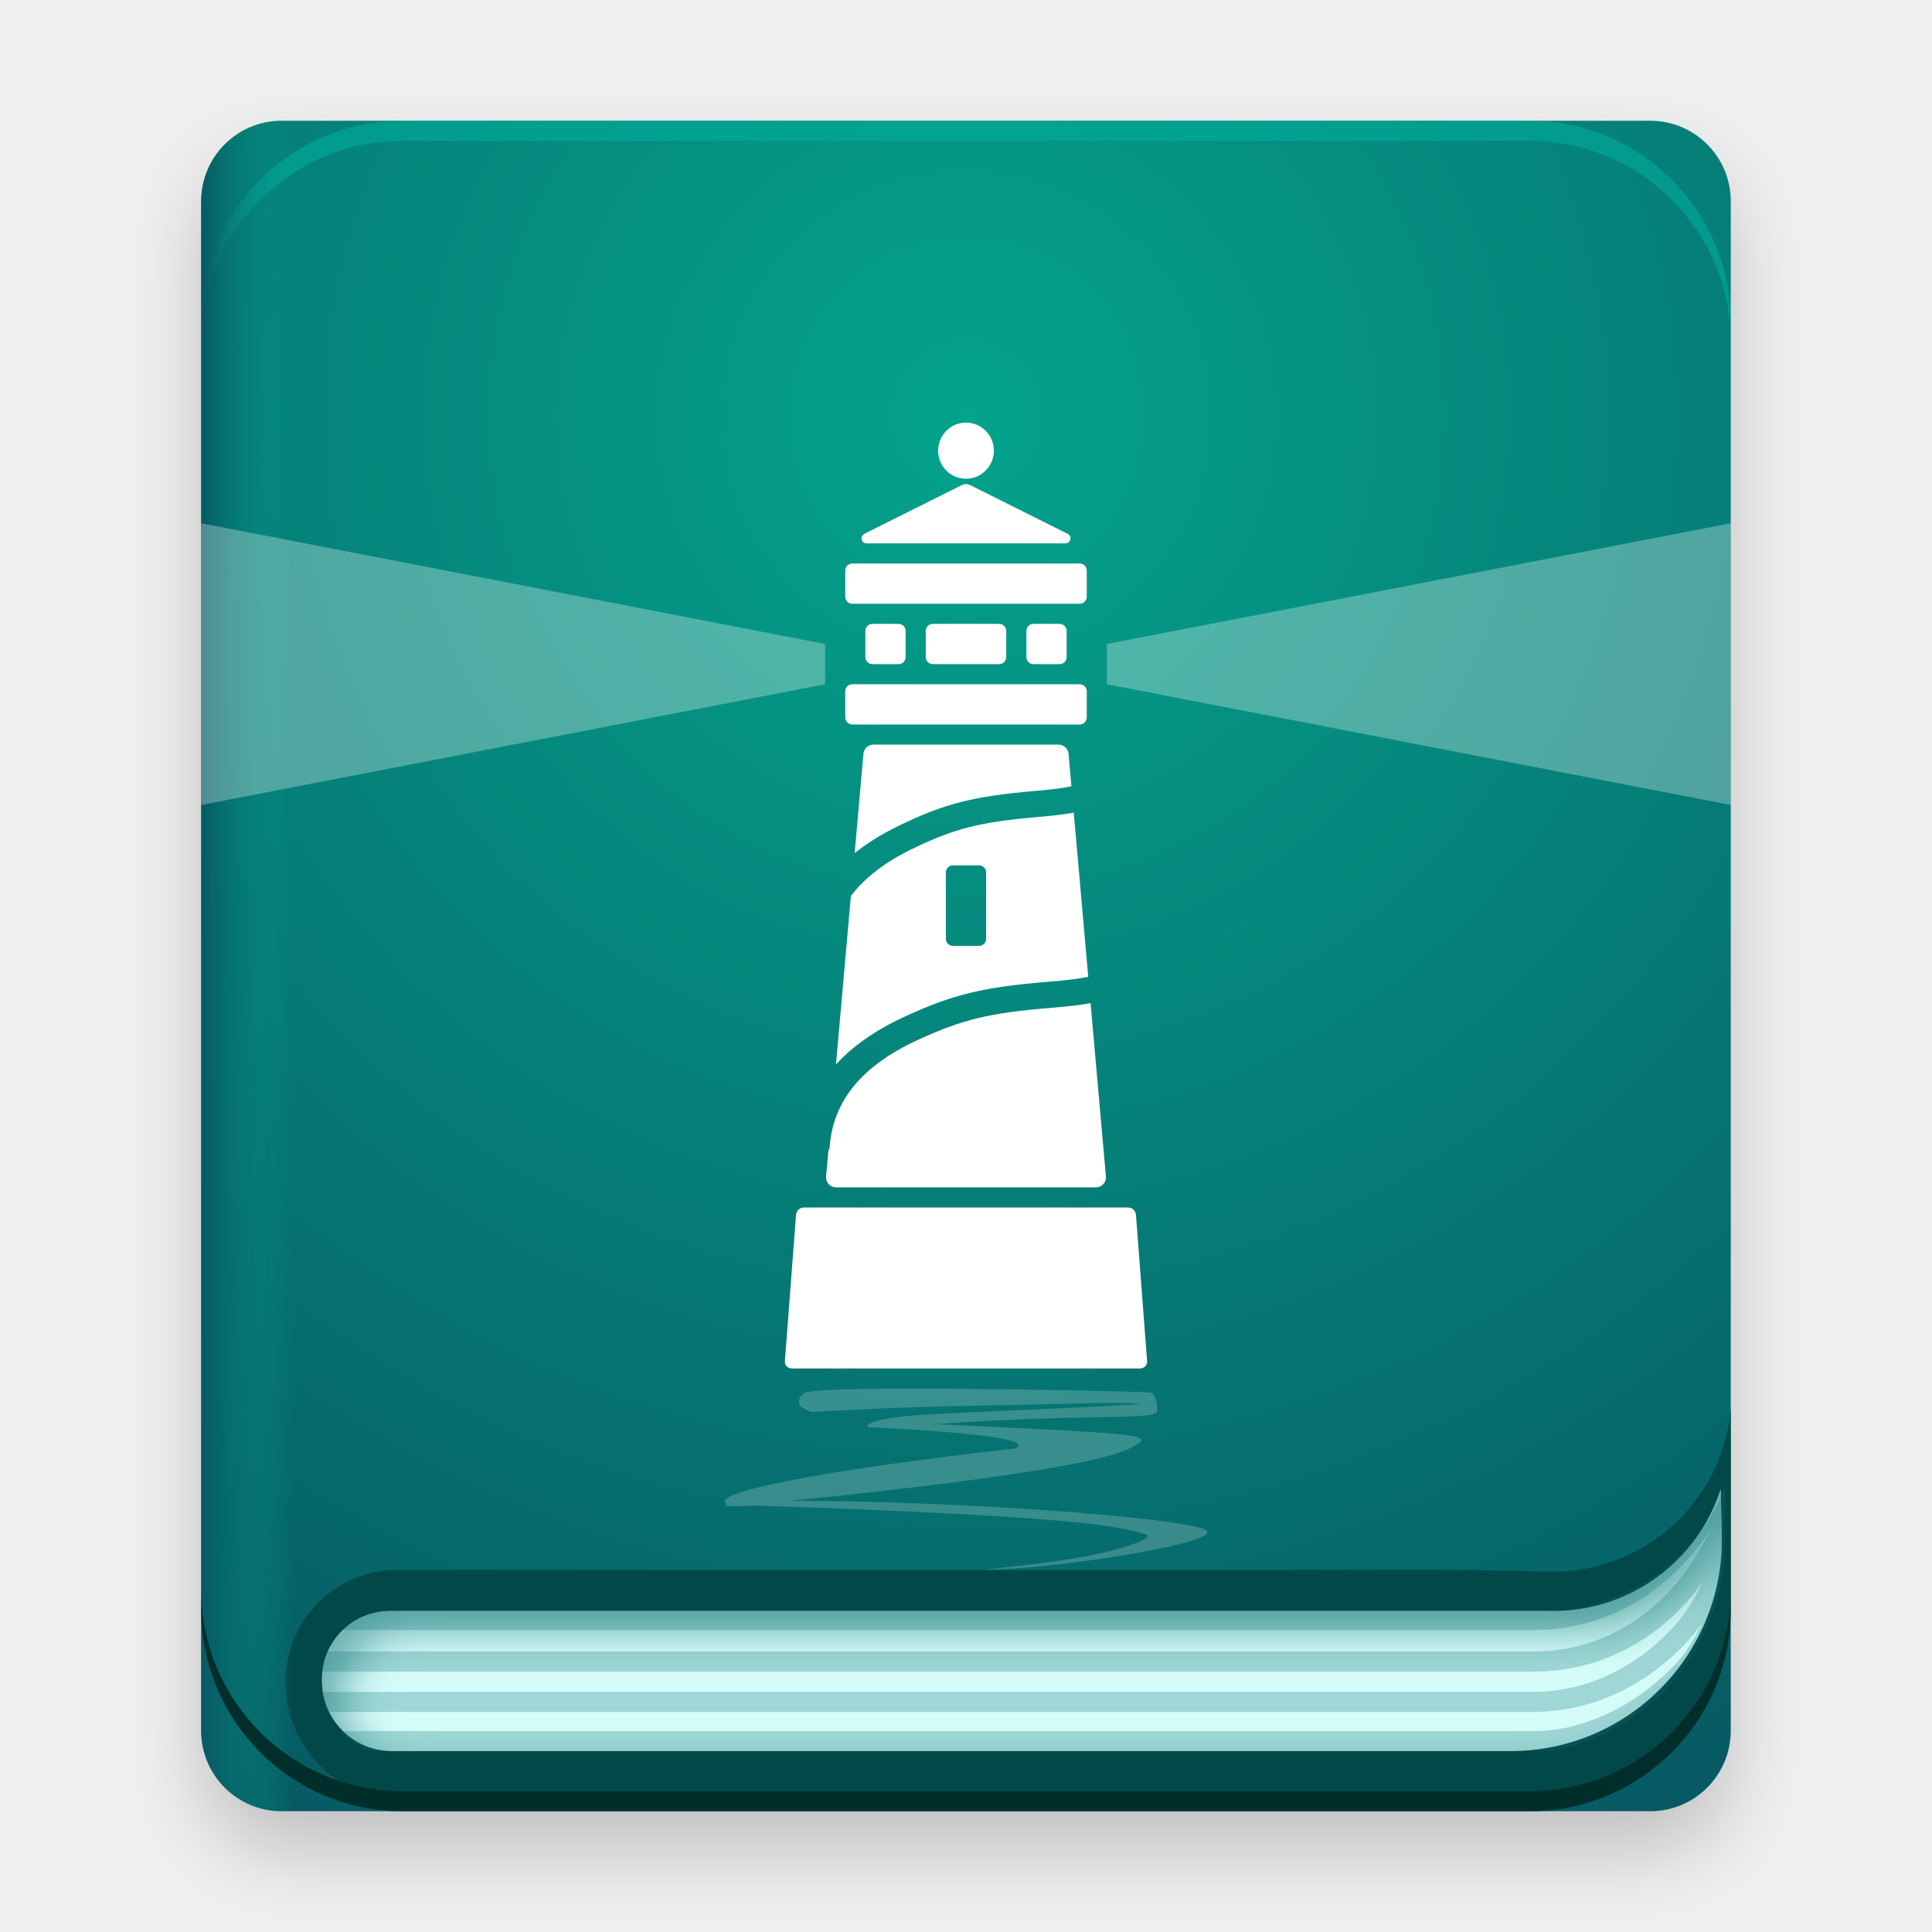
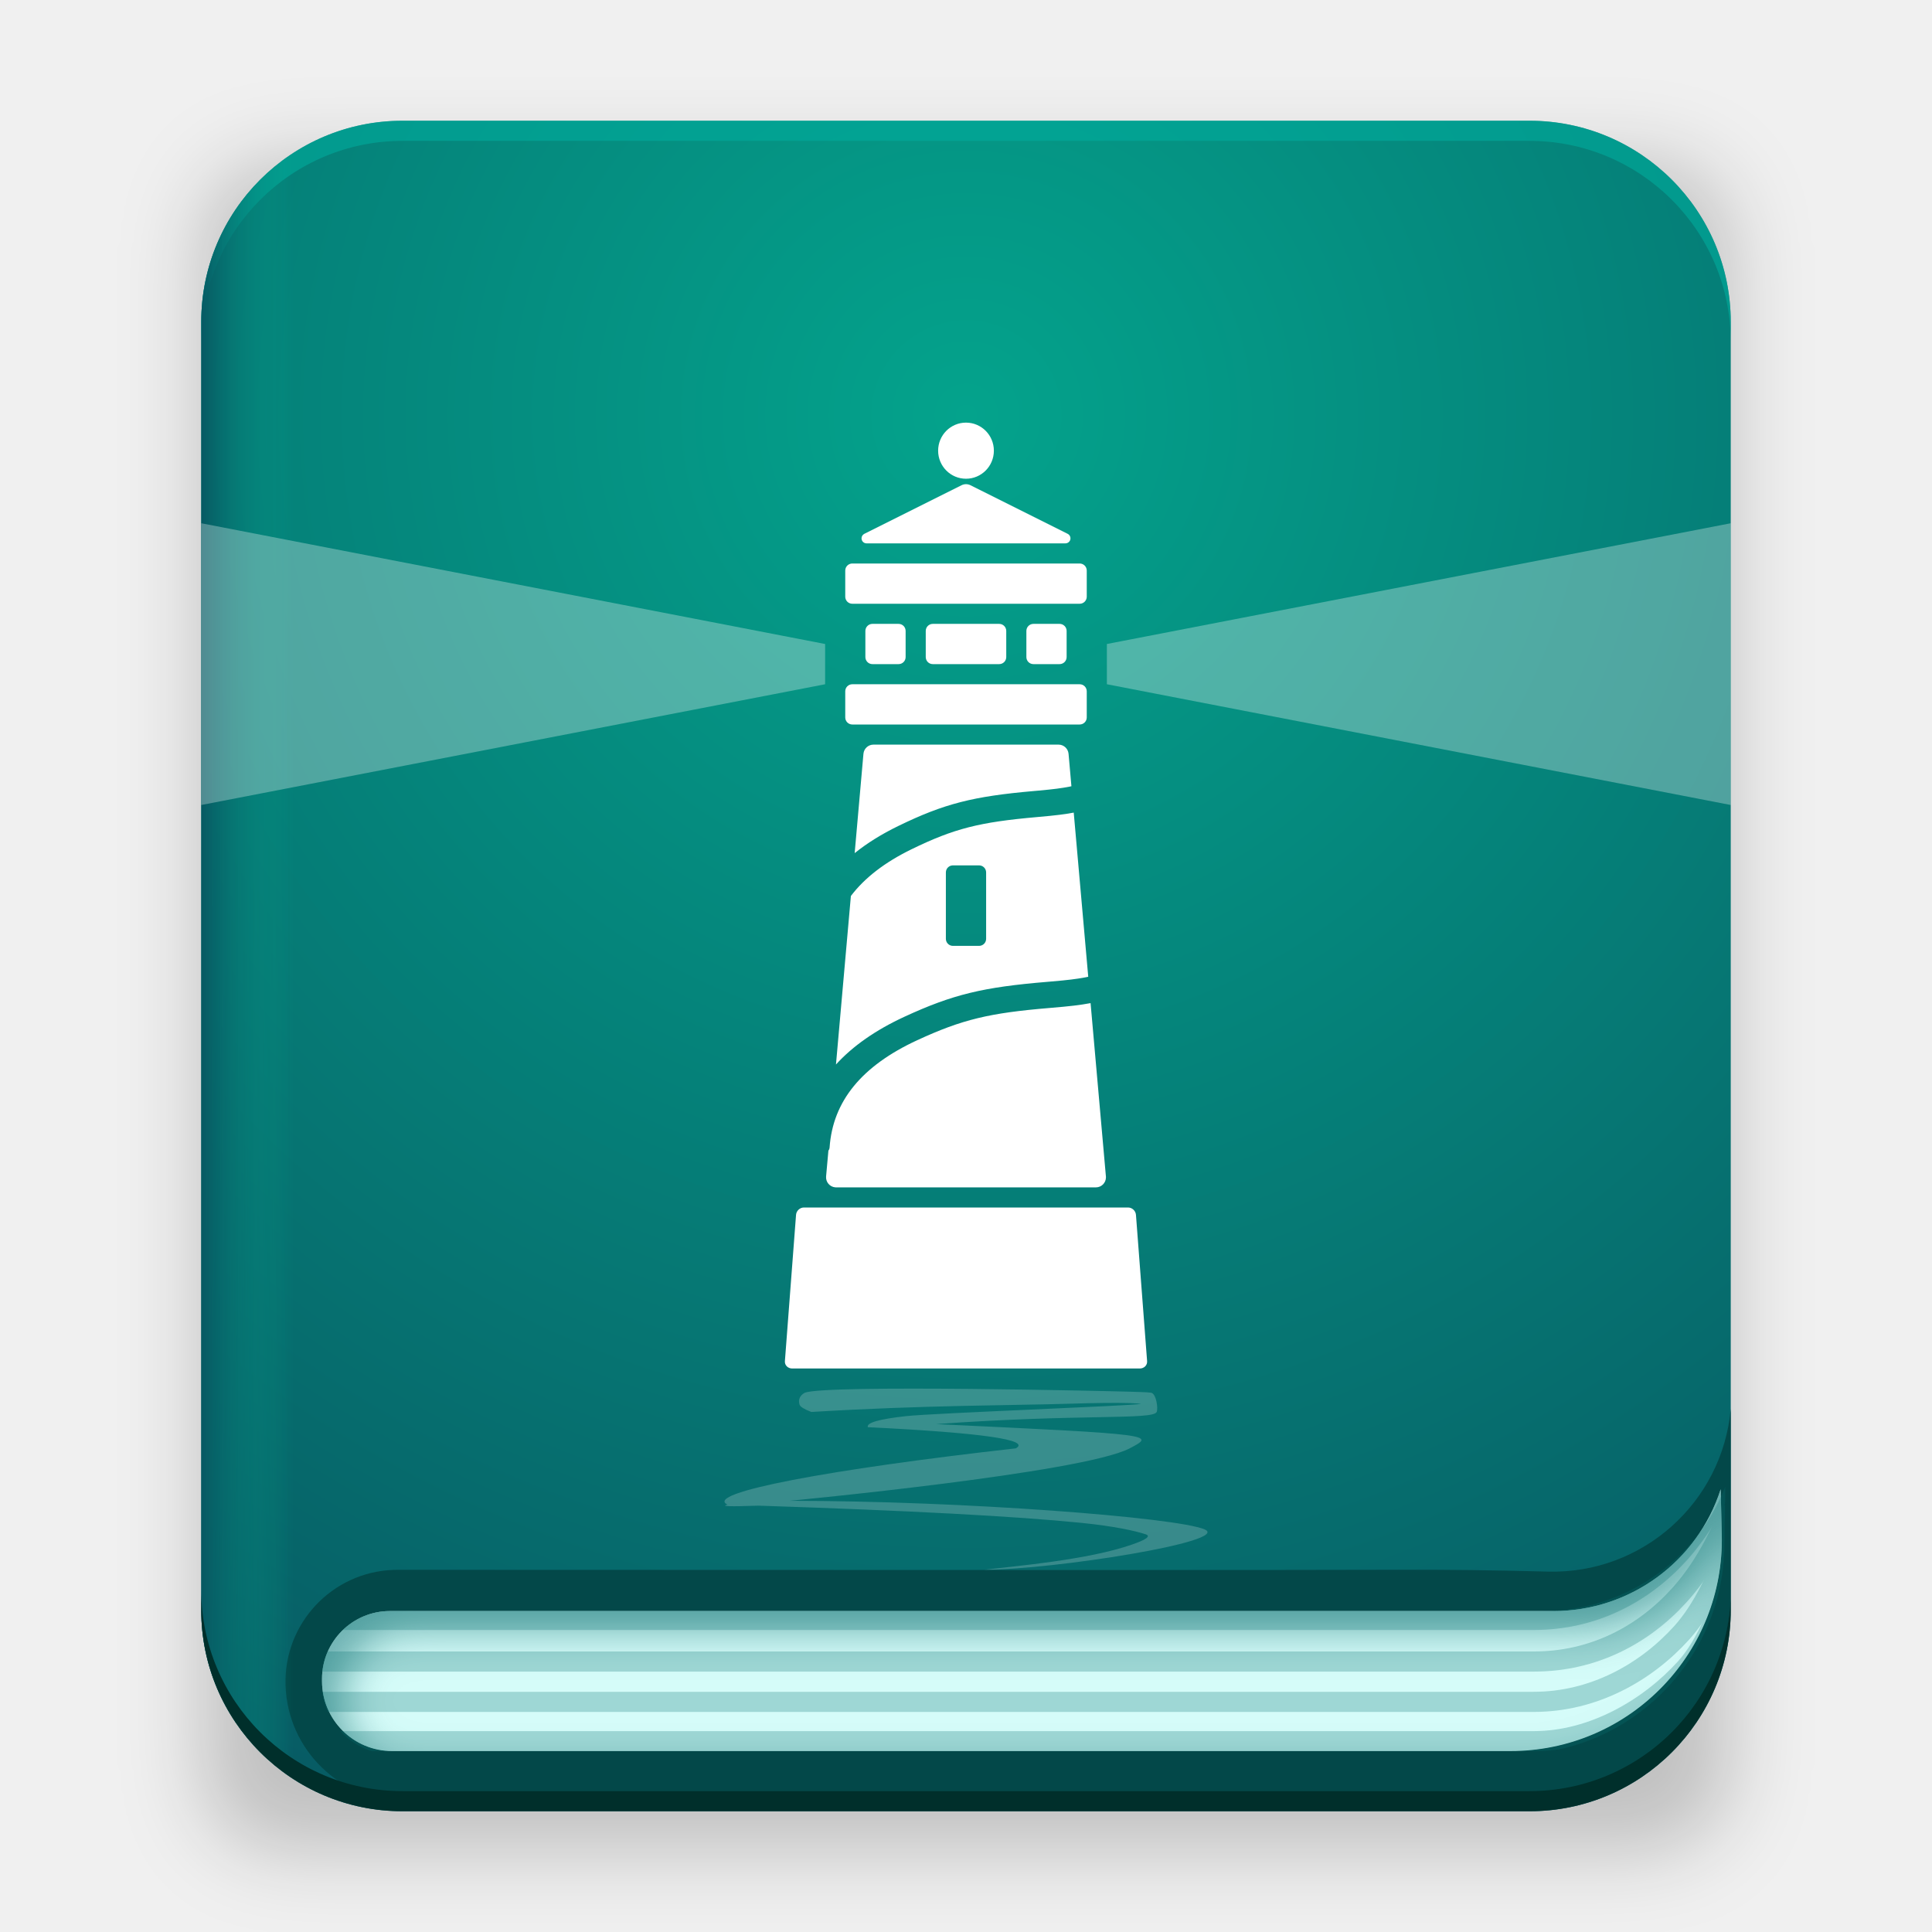
<svg xmlns="http://www.w3.org/2000/svg" xmlns:xlink="http://www.w3.org/1999/xlink" width="96" height="96" viewBox="0 0 96 96">
  <defs>
-     <rect id="deepin-manual-b" width="76" height="84" x="10" y="6" rx="4" />
-     <filter id="deepin-manual-a" width="118.4%" height="116.7%" x="-9.2%" y="-6%" filterUnits="objectBoundingBox">
+     <rect id="96px-b" width="76" height="84" x="0" y="0" rx="4" />
+     <filter id="96px-a" width="118.4%" height="116.7%" x="-9.2%" y="-6%" filterUnits="objectBoundingBox">
      <feOffset dy="2" in="SourceAlpha" result="shadowOffsetOuter1" />
      <feGaussianBlur in="shadowOffsetOuter1" result="shadowBlurOuter1" stdDeviation="2" />
-       <feComposite in="shadowBlurOuter1" in2="SourceAlpha" operator="out" result="shadowBlurOuter1" />
      <feColorMatrix in="shadowBlurOuter1" values="0 0 0 0 0   0 0 0 0 0   0 0 0 0 0  0 0 0 0.2 0" />
    </filter>
-     <radialGradient id="deepin-manual-c" cx="50%" cy="17.574%" r="106.203%" fx="50%" fy="17.574%" gradientTransform="matrix(0 .90476 -1 0 .676 -.277)">
+     <radialGradient id="96px-c" cx="50%" cy="17.574%" r="106.203%" fx="50%" fy="17.574%" gradientTransform="matrix(0 .90476 -1 0 .676 -.277)">
      <stop offset="0%" stop-color="#04A38C" />
      <stop offset="100%" stop-color="#075661" />
    </radialGradient>
-     <path id="deepin-manual-d" d="M19.375,80.052 C35.468,80.052 51.56,80.052 67.653,80.052 C70.834,80.052 74.016,80.052 77.197,80.052 C80.985,80.052 84.34,77.606 85.5,74 L85.5,74 L85.5,74 L85.554,76.258 C85.693,82.055 81.106,86.867 75.309,87.006 C75.225,87.008 75.141,87.009 75.057,87.009 L19.479,87.009 C17.558,87.009 16,85.452 16,83.53 L16,83.427 C16,81.563 17.511,80.052 19.375,80.052 Z" />
-     <filter id="deepin-manual-e" width="103.9%" height="123.1%" x="-2.1%" y="-11.5%" filterUnits="objectBoundingBox">
+     <path id="96px-d" d="M9.375,74.052 C25.468,74.052 41.56,74.052 57.653,74.052 C60.834,74.052 64.016,74.052 67.197,74.052 C70.985,74.052 74.34,71.606 75.5,68 L75.5,68 L75.5,68 L75.554,70.258 C75.693,76.055 71.106,80.867 65.309,81.006 C65.225,81.008 65.141,81.009 65.057,81.009 L9.479,81.009 C7.558,81.009 6,79.452 6,77.53 L6,77.427 C6,75.563 7.511,74.052 9.375,74.052 Z" />
+     <filter id="96px-e" width="103.9%" height="123.1%" x="-2.1%" y="-11.5%" filterUnits="objectBoundingBox">
      <feGaussianBlur in="SourceAlpha" result="shadowBlurInner1" stdDeviation="1" />
      <feOffset dx="1" dy="1" in="shadowBlurInner1" result="shadowOffsetInner1" />
      <feComposite in="shadowOffsetInner1" in2="SourceAlpha" k2="-1" k3="1" operator="arithmetic" result="shadowInnerInner1" />
      <feColorMatrix in="shadowInnerInner1" values="0 0 0 0 0.024   0 0 0 0 0.412   0 0 0 0 0.42  0 0 0 0.503 0" />
    </filter>
-     <linearGradient id="deepin-manual-f" x1="6.146%" x2="0%" y1="65.618%" y2="65.618%">
+     <linearGradient id="96px-f" x1="6.146%" x2="0%" y1="65.618%" y2="65.618%">
      <stop offset="0%" stop-color="#04A38C" stop-opacity="0" />
      <stop offset="100%" stop-color="#075661" />
    </linearGradient>
-     <path id="deepin-manual-g" d="M3.854,6.267 C19.885,6.267 35.916,6.267 51.947,6.267 C55.012,6.267 58.076,6.267 61.141,6.267 C65.153,6.267 68.758,3.813 70.229,0.08 L70.229,0.08 L70.229,0.08 L70.187,3.04 C70.106,8.781 65.429,13.392 59.688,13.392 L4.041,13.392 C2.074,13.392 0.479,11.797 0.479,9.83 L0.479,9.642 C0.479,7.778 1.99,6.267 3.854,6.267 Z" />
+     <path id="96px-g" d="M3.854,6.267 C19.885,6.267 35.916,6.267 51.947,6.267 C55.012,6.267 58.076,6.267 61.141,6.267 C65.153,6.267 68.758,3.813 70.229,0.08 L70.229,0.08 L70.229,0.08 L70.187,3.04 C70.106,8.781 65.429,13.392 59.688,13.392 L4.041,13.392 C2.074,13.392 0.479,11.797 0.479,9.83 L0.479,9.642 C0.479,7.778 1.99,6.267 3.854,6.267 Z" />
  </defs>
-   <g fill="none" fill-rule="evenodd">
-     <use fill="#000" filter="url(#deepin-manual-a)" xlink:href="#deepin-manual-b" />
-     <use fill="#000" fill-opacity=".1" xlink:href="#deepin-manual-b" />
-     <rect width="76" height="84" x="10" y="6" fill="url(#deepin-manual-c)" rx="4" />
-     <path fill="#034849" d="M19.753,78.003 C48.448,78.018 65.03,78.017 69.5,78 C71.851,77.991 74.322,78.022 76.913,78.092 C81.604,78.219 85.584,74.674 86,70 L86,70 L86,70 L86,79 C86,84.799 81.299,89.5 75.5,89.5 L20.128,89.5 C16.921,89.5 14.292,86.956 14.188,83.75 C14.087,80.678 16.497,78.106 19.569,78.006 C19.63,78.004 19.691,78.003 19.753,78.003 Z" />
-     <use fill="#D5FCF9" xlink:href="#deepin-manual-d" />
-     <use fill="#000" filter="url(#deepin-manual-e)" xlink:href="#deepin-manual-d" />
-     <path fill="#00AB9D" fill-opacity=".6" d="M76,6 C81.523,6 86,10.477 86,16 L86,17 C86,11.477 81.523,7 76,7 L76,7 L20,7 C14.477,7 10,11.477 10,17 L10,17 L10,16 C10,10.477 14.477,6 20,6 L76,6 Z" />
-     <rect width="76" height="84" x="10" y="6" fill="url(#deepin-manual-f)" rx="4" />
-     <g transform="translate(15.5 73.787)">
-       <mask id="deepin-manual-h" fill="#fff">
-         <use xlink:href="#deepin-manual-g" />
+   <g fill="none" fill-rule="evenodd" transform="translate(10 6)">
+     <use fill="#000" filter="url(#96px-a)" xlink:href="#96px-b" />
+     <rect width="76" height="84" fill="url(#96px-c)" rx="10" />
+     <path fill="#034849" d="M9.753,72.003 C38.448,72.018 55.03,72.017 59.5,72 C61.851,71.991 64.322,72.022 66.913,72.092 C71.604,72.219 75.584,68.674 76,64 L76,64 L76,64 L76,73 C76,78.799 71.299,83.5 65.5,83.5 L10.128,83.5 C6.921,83.5 4.292,80.956 4.188,77.75 C4.087,74.678 6.497,72.106 9.569,72.006 C9.63,72.004 9.691,72.003 9.753,72.003 Z" />
+     <use fill="#D5FCF9" xlink:href="#96px-d" />
+     <use fill="#000" filter="url(#96px-e)" xlink:href="#96px-d" />
+     <path fill="#00AB9D" fill-opacity=".6" d="M0,10 C-6.76353751e-16,4.477 4.477,1.01453063e-15 10,0 L66,0 C71.523,-1.01453063e-15 76,4.477 76,10 L76,11 C76,5.477 71.523,1 66,1 L66,1 L10,1 C4.477,1 -6.76353751e-16,5.477 0,11 L0,11 L0,10 Z" />
+     <rect width="76" height="84" fill="url(#96px-f)" rx="10" />
+     <g transform="translate(5.5 67.787)">
+       <mask id="96px-h" fill="#fff">
+         <use xlink:href="#96px-g" />
      </mask>
-       <g stroke="#076F6F" mask="url(#deepin-manual-h)" opacity=".269">
+       <g stroke="#076F6F" mask="url(#96px-h)" opacity=".269">
        <g transform="translate(-.563 -1.313)">
          <path d="M0.475,10.087 C35.513,10.087 55.782,10.087 61.282,10.087 C64.239,10.087 66.724,8.764 68.505,6.795 C69.525,5.668 70.379,4.217 71.067,2.443" />
          <path d="M0.475,8.019 C35.513,8.019 55.782,8.019 61.282,8.019 C64.239,8.019 66.724,6.696 68.505,4.727 C69.525,3.599 70.379,2.149 71.067,0.375" />
          <path d="M0.053,12.09 C35.372,12.09 55.782,12.09 61.282,12.09 C64.239,12.09 66.838,10.637 68.619,8.668 C69.639,7.541 70.549,5.752 71.348,3.302" />
          <path d="M0.475,14.044 C35.513,14.044 55.782,14.044 61.282,14.044 C64.239,14.044 67.028,12.384 68.81,10.415 C69.83,9.287 70.676,7.361 71.348,4.635" />
        </g>
      </g>
    </g>
-     <path fill="#FFF" fill-rule="nonzero" d="M56.929,69.796 C56.931,69.798 56.932,69.799 56.934,69.8 C56.934,69.799 56.933,69.799 56.932,69.799 L56.929,69.796 Z M56.119,69.719 C55.464,69.698 54.458,69.709 53.103,69.751 C50.388,69.835 45.822,69.823 40.314,70.16 C39.96,70.023 39.766,69.903 39.732,69.8 C39.68,69.644 39.665,69.375 39.994,69.203 C41.062,68.79 55.453,69.131 56.119,69.152 C56.458,69.163 57.028,69.175 57.195,69.203 C57.456,69.247 57.553,69.984 57.475,70.16 C57.297,70.566 53.643,70.246 46.509,70.763 C57.475,71.277 57.431,71.288 56.133,71.968 C53.794,73.194 39.235,74.574 39.235,74.574 C47.85,74.574 58.466,75.398 59.855,75.994 C61.243,76.59 52.318,78 48.914,78 C50.475,77.816 54.081,77.507 56.239,76.751 C56.457,76.674 57.342,76.377 56.929,76.239 C56.397,76.062 55.337,75.833 53.738,75.671 C50.516,75.345 45.166,75.06 37.689,74.815 C36.283,74.866 35.769,74.849 36.149,74.765 C34.941,74.184 41.218,73.007 50.475,71.968 C51.242,71.546 48.791,71.195 43.123,70.916 C43.043,70.698 43.672,70.515 45.011,70.368 C46.434,70.211 56.31,69.857 56.704,69.756 C56.561,69.739 56.365,69.727 56.119,69.719 Z" opacity=".2" />
-     <path fill="#FFF" d="M56.052,60 C56.254,60 56.43,60.163 56.445,60.364 L56.999,67.636 C57.014,67.837 56.851,68 56.634,68 L39.366,68 C39.149,68 38.986,67.837 39.001,67.636 L39.555,60.364 C39.57,60.163 39.746,60 39.948,60 L56.052,60 Z M54.19,49.845 L54.952,58.456 C54.953,58.471 54.954,58.485 54.954,58.5 C54.954,58.745 54.777,58.95 54.544,58.992 L54.454,59 L41.546,59 L41.502,58.998 C41.258,58.976 41.07,58.782 41.048,58.546 L41.048,58.456 L41.163,57.174 C41.197,57.13 41.218,57.077 41.222,57.019 C41.381,54.726 42.809,52.966 45.58,51.686 C47.816,50.653 49.159,50.335 52.161,50.085 C53.179,50 53.649,49.945 54.204,49.842 L54.19,49.845 Z M53.353,40.378 L54.074,48.535 L53.921,48.566 C53.469,48.65 53.069,48.699 52.262,48.768 L52.031,48.788 C48.853,49.052 47.349,49.409 44.937,50.523 C43.512,51.182 42.377,51.974 41.539,52.894 L42.28,44.521 C42.965,43.617 43.969,42.844 45.3,42.196 C47.414,41.166 48.679,40.851 51.517,40.601 C52.398,40.524 52.849,40.471 53.321,40.385 L53.353,40.378 Z M48.65,43 L47.35,43 C47.181,43 47.04,43.12 47.007,43.279 L47,43.35 L47,46.65 C47,46.819 47.12,46.96 47.279,46.993 L47.35,47 L48.65,47 C48.819,47 48.96,46.88 48.993,46.721 L49,46.65 L49,43.35 C49,43.157 48.843,43 48.65,43 Z M52.598,37 C52.828,37 53.024,37.156 53.081,37.372 L53.096,37.456 L53.238,39.068 L53.165,39.084 C52.742,39.167 52.367,39.215 51.617,39.284 L51.38,39.305 C48.357,39.57 46.922,39.929 44.627,41.047 C43.805,41.447 43.085,41.896 42.468,42.392 L42.904,37.456 C42.924,37.227 43.097,37.045 43.318,37.007 L43.402,37 L52.598,37 Z M53.65,34 C53.843,34 54,34.157 54,34.35 L54,35.65 C54,35.843 53.843,36 53.65,36 L42.35,36 C42.157,36 42,35.843 42,35.65 L42,34.35 C42,34.157 42.157,34 42.35,34 L53.65,34 Z M44.65,31 C44.843,31 45,31.157 45,31.35 L45,32.65 C45,32.843 44.843,33 44.65,33 L43.35,33 C43.157,33 43,32.843 43,32.65 L43,31.35 C43,31.157 43.157,31 43.35,31 L44.65,31 Z M52.65,31 C52.843,31 53,31.157 53,31.35 L53,32.65 C53,32.843 52.843,33 52.65,33 L51.35,33 C51.157,33 51,32.843 51,32.65 L51,31.35 C51,31.157 51.157,31 51.35,31 L52.65,31 Z M49.65,31 C49.843,31 50,31.157 50,31.35 L50,32.65 C50,32.843 49.843,33 49.65,33 L46.35,33 C46.157,33 46,32.843 46,32.65 L46,31.35 C46,31.157 46.157,31 46.35,31 L49.65,31 Z M53.65,28 C53.843,28 54,28.157 54,28.35 L54,29.65 C54,29.843 53.843,30 53.65,30 L42.35,30 C42.157,30 42,29.843 42,29.65 L42,28.35 C42,28.157 42.157,28 42.35,28 L53.65,28 Z M48.224,24.112 L53.053,26.526 C53.176,26.588 53.226,26.738 53.165,26.862 C53.122,26.946 53.036,27 52.941,27 L43.059,27 C42.921,27 42.809,26.888 42.809,26.75 C42.809,26.655 42.863,26.569 42.947,26.526 L47.776,24.112 C47.917,24.041 48.083,24.041 48.224,24.112 Z M48,21 C48.765,21 49.385,21.624 49.385,22.394 C49.385,23.164 48.765,23.788 48,23.788 C47.235,23.788 46.615,23.164 46.615,22.394 C46.615,21.624 47.235,21 48,21 Z" />
-     <path fill="#FFF" d="M10,40 L10,26 L41,32 L41,34 L10,40 Z M55,32 L86,26 L86,40 L55,34 L55,32 Z" opacity=".3" />
-     <path fill="#002F2B" d="M10,79 C10,84.523 14.477,89 20,89 L20,89 L76,89 C81.523,89 86,84.523 86,79 L86,79 L86,80 C86,85.523 81.523,90 76,90 L20,90 C14.477,90 10,85.523 10,80 Z" />
+     <path fill="#FFF" fill-rule="nonzero" d="M46.929,63.796 C46.931,63.798 46.932,63.799 46.934,63.8 C46.934,63.799 46.933,63.799 46.932,63.799 L46.929,63.796 Z M46.119,63.719 C45.464,63.698 44.458,63.709 43.103,63.751 C40.388,63.835 35.822,63.823 30.314,64.16 C29.96,64.023 29.766,63.903 29.732,63.8 C29.68,63.644 29.665,63.375 29.994,63.203 C31.062,62.79 45.453,63.131 46.119,63.152 C46.458,63.163 47.028,63.175 47.195,63.203 C47.456,63.247 47.553,63.984 47.475,64.16 C47.297,64.566 43.643,64.246 36.509,64.763 C47.475,65.277 47.431,65.288 46.133,65.968 C43.794,67.194 29.235,68.574 29.235,68.574 C37.85,68.574 48.466,69.398 49.855,69.994 C51.243,70.59 42.318,72 38.914,72 C40.475,71.816 44.081,71.507 46.239,70.751 C46.457,70.674 47.342,70.377 46.929,70.239 C46.397,70.062 45.337,69.833 43.738,69.671 C40.516,69.345 35.166,69.06 27.689,68.815 C26.283,68.866 25.769,68.849 26.149,68.765 C24.941,68.184 31.218,67.007 40.475,65.968 C41.242,65.546 38.791,65.195 33.123,64.916 C33.043,64.698 33.672,64.515 35.011,64.368 C36.434,64.211 46.31,63.857 46.704,63.756 C46.561,63.739 46.365,63.727 46.119,63.719 Z" opacity=".2" />
+     <path fill="#FFF" d="M46.052,54 C46.254,54 46.43,54.163 46.445,54.364 L46.999,61.636 C47.014,61.837 46.851,62 46.634,62 L29.366,62 C29.149,62 28.986,61.837 29.001,61.636 L29.555,54.364 C29.57,54.163 29.746,54 29.948,54 L46.052,54 Z M44.19,43.845 L44.952,52.456 C44.953,52.471 44.954,52.485 44.954,52.5 C44.954,52.776 44.73,53 44.454,53 L44.454,53 L31.546,53 L31.546,53 L31.502,52.998 C31.227,52.974 31.024,52.731 31.048,52.456 L31.048,52.456 L31.163,51.174 C31.197,51.13 31.218,51.077 31.222,51.019 C31.381,48.726 32.809,46.966 35.58,45.686 C37.816,44.653 39.159,44.335 42.161,44.085 C43.179,44 43.649,43.945 44.204,43.842 L44.19,43.845 Z M43.353,34.378 L44.074,42.535 L43.921,42.566 C43.469,42.65 43.069,42.699 42.262,42.768 L42.031,42.788 C38.853,43.052 37.349,43.409 34.937,44.523 C33.512,45.182 32.377,45.974 31.539,46.894 L32.28,38.521 C32.965,37.617 33.969,36.844 35.3,36.196 C37.414,35.166 38.679,34.851 41.517,34.601 C42.486,34.516 42.934,34.461 43.464,34.358 L43.353,34.378 Z M38.65,37 L37.35,37 C37.157,37 37,37.157 37,37.35 L37,37.35 L37,40.65 C37,40.843 37.157,41 37.35,41 L37.35,41 L38.65,41 C38.843,41 39,40.843 39,40.65 L39,40.65 L39,37.35 C39,37.157 38.843,37 38.65,37 L38.65,37 Z M42.598,31 C42.857,31 43.073,31.198 43.096,31.456 L43.096,31.456 L43.238,33.068 L43.165,33.084 C42.742,33.167 42.367,33.215 41.617,33.284 L41.38,33.305 C38.357,33.57 36.922,33.929 34.627,35.047 C33.805,35.447 33.085,35.896 32.468,36.392 L32.904,31.456 C32.927,31.198 33.143,31 33.402,31 L33.402,31 Z M43.65,28 C43.843,28 44,28.157 44,28.35 L44,29.65 C44,29.843 43.843,30 43.65,30 L32.35,30 C32.157,30 32,29.843 32,29.65 L32,28.35 C32,28.157 32.157,28 32.35,28 L43.65,28 Z M34.65,25 C34.843,25 35,25.157 35,25.35 L35,26.65 C35,26.843 34.843,27 34.65,27 L33.35,27 C33.157,27 33,26.843 33,26.65 L33,25.35 C33,25.157 33.157,25 33.35,25 L34.65,25 Z M42.65,25 C42.843,25 43,25.157 43,25.35 L43,26.65 C43,26.843 42.843,27 42.65,27 L41.35,27 C41.157,27 41,26.843 41,26.65 L41,25.35 C41,25.157 41.157,25 41.35,25 L42.65,25 Z M39.65,25 C39.843,25 40,25.157 40,25.35 L40,26.65 C40,26.843 39.843,27 39.65,27 L36.35,27 C36.157,27 36,26.843 36,26.65 L36,25.35 C36,25.157 36.157,25 36.35,25 L39.65,25 Z M43.65,22 C43.843,22 44,22.157 44,22.35 L44,23.65 C44,23.843 43.843,24 43.65,24 L32.35,24 C32.157,24 32,23.843 32,23.65 L32,22.35 C32,22.157 32.157,22 32.35,22 L43.65,22 Z M38.224,18.112 L43.053,20.526 C43.176,20.588 43.226,20.738 43.165,20.862 C43.122,20.946 43.036,21 42.941,21 L33.059,21 C32.921,21 32.809,20.888 32.809,20.75 C32.809,20.655 32.863,20.569 32.947,20.526 L37.776,18.112 C37.917,18.041 38.083,18.041 38.224,18.112 Z M38,15 C38.765,15 39.385,15.624 39.385,16.394 C39.385,17.164 38.765,17.788 38,17.788 C37.235,17.788 36.615,17.164 36.615,16.394 C36.615,15.624 37.235,15 38,15 Z" />
+     <path fill="#FFF" d="M0,34 L0,20 L31,26 L31,28 L0,34 Z M45,26 L76,20 L76,34 L45,28 L45,26 Z" opacity=".3" />
+     <path fill="#002F2B" d="M0,73 C-2.87635993e-15,78.523 4.477,83 10,83 L10,83 L66,83 C71.523,83 76,78.523 76,73 L76,73 L76,74 C76,79.523 71.523,84 66,84 L10,84 C4.477,84 -2.87635993e-15,79.523 0,74 Z" />
  </g>
</svg>
